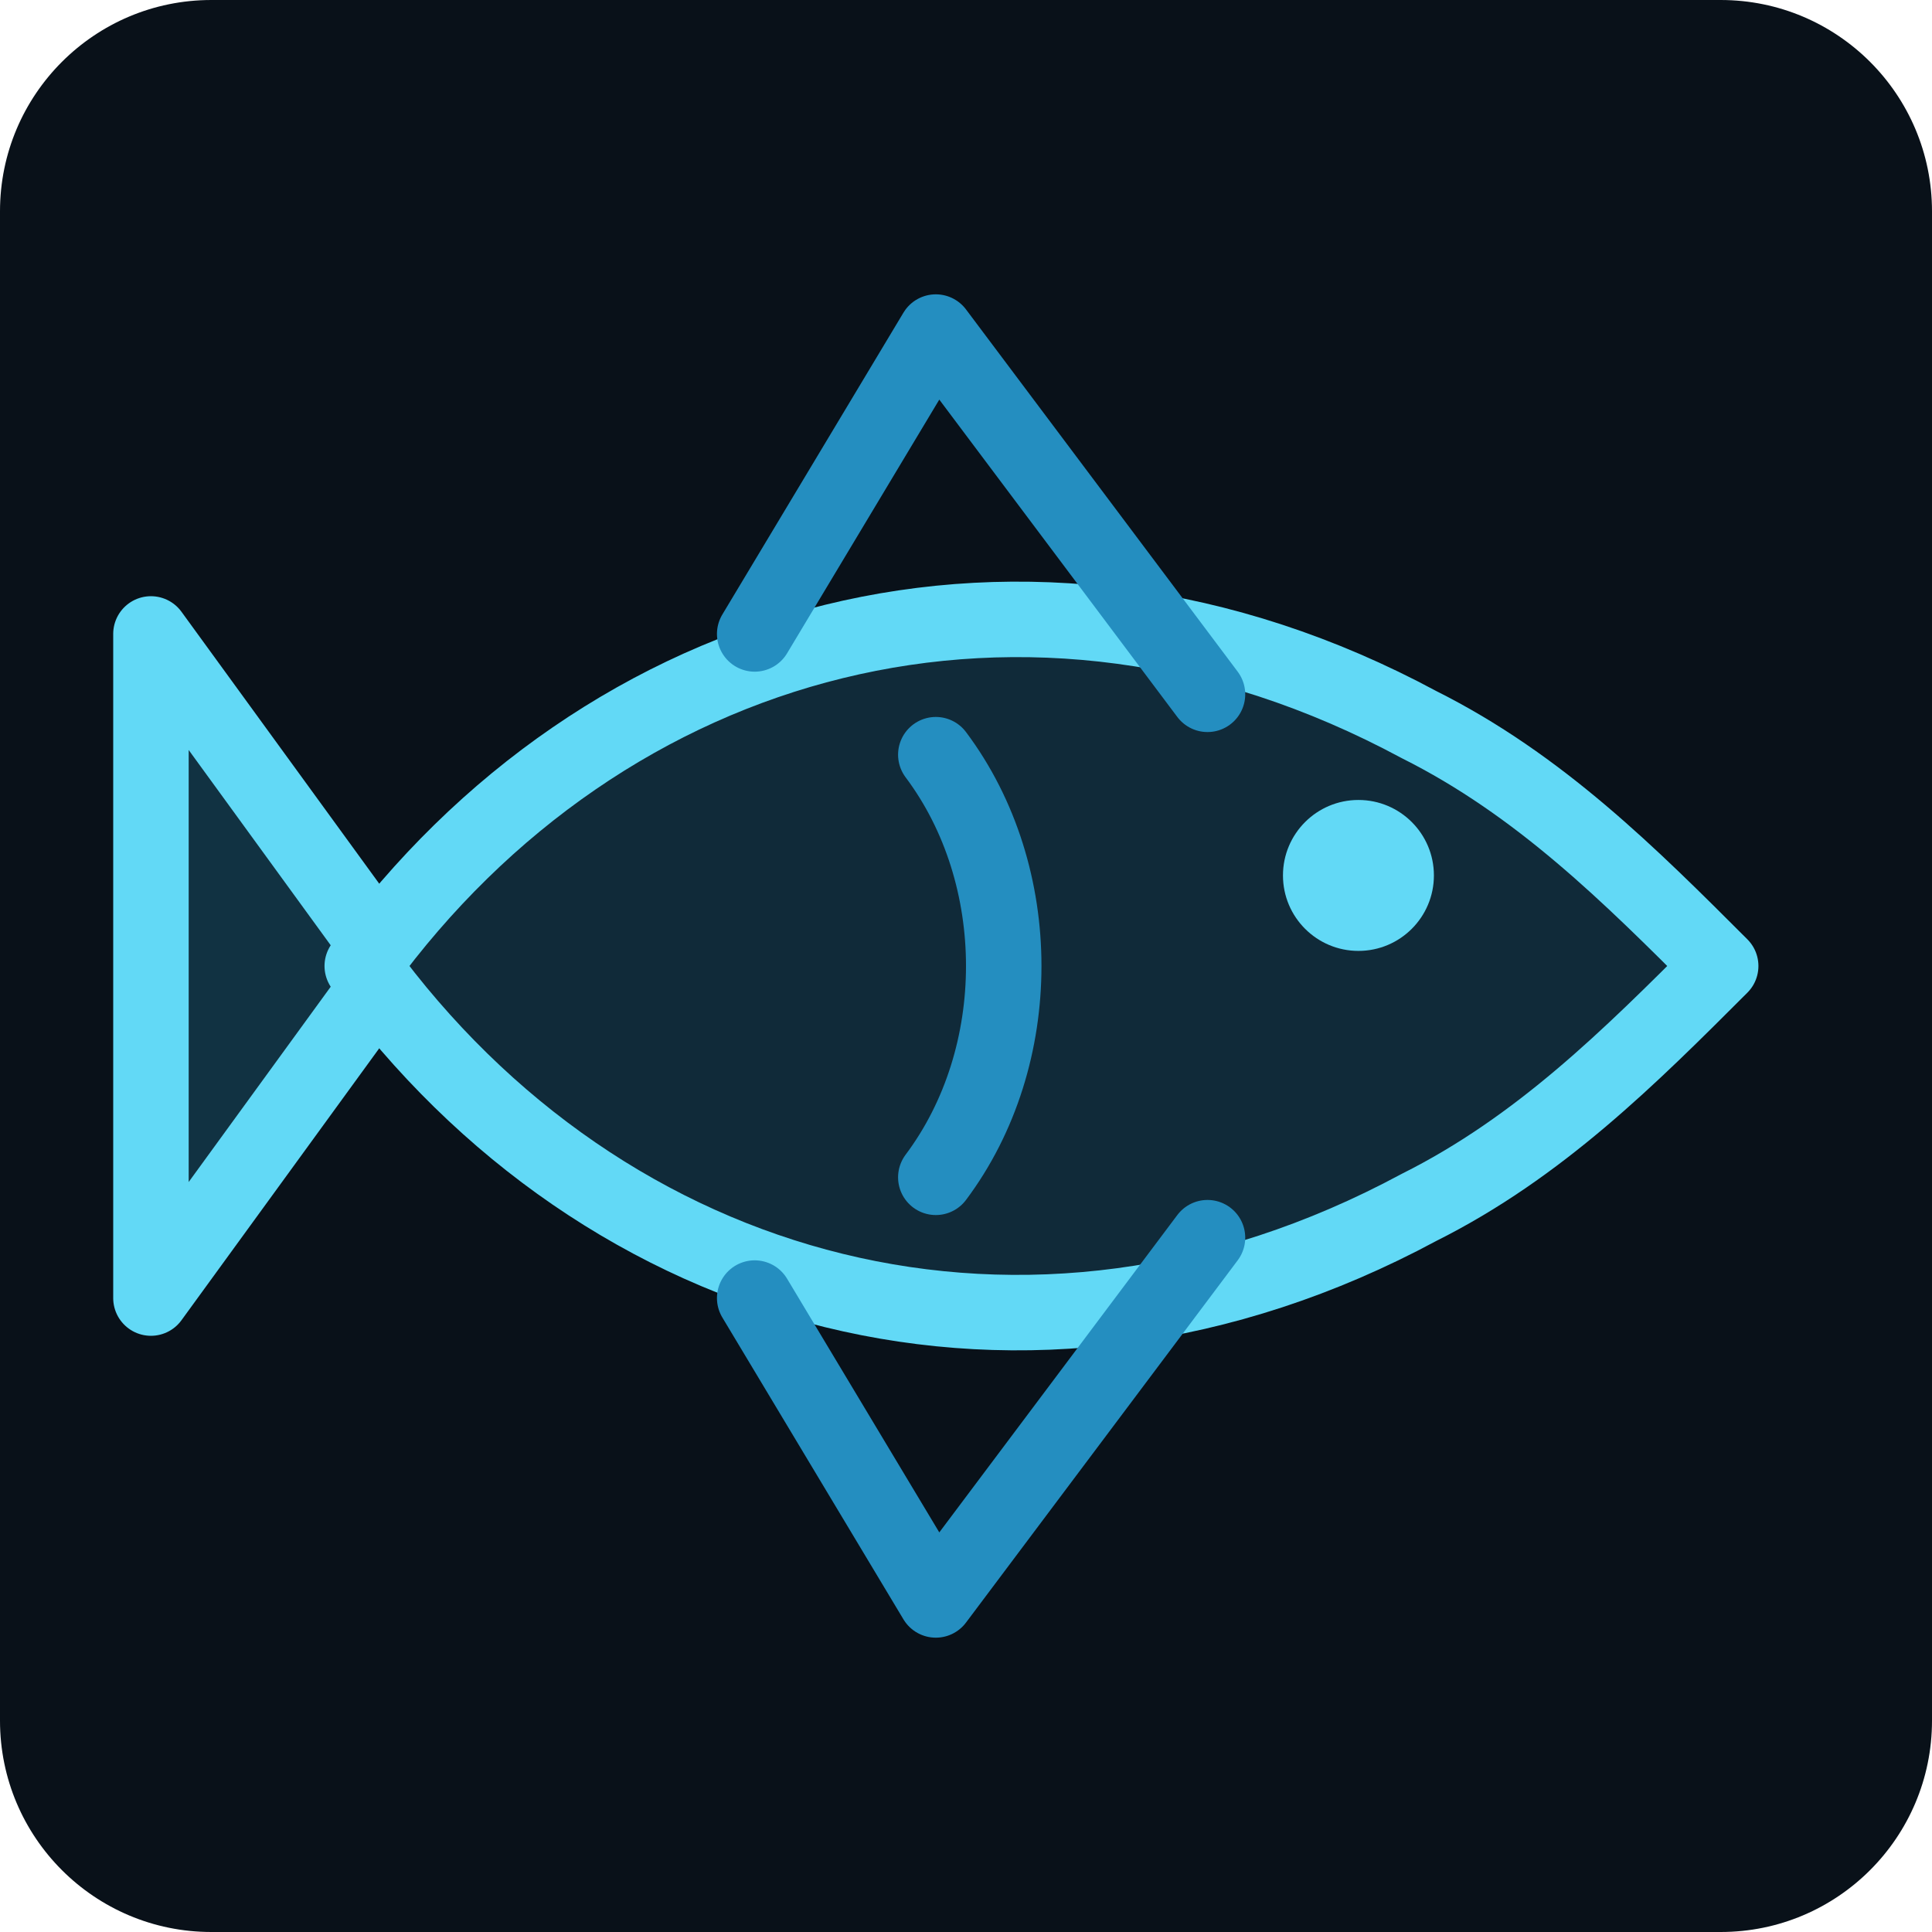
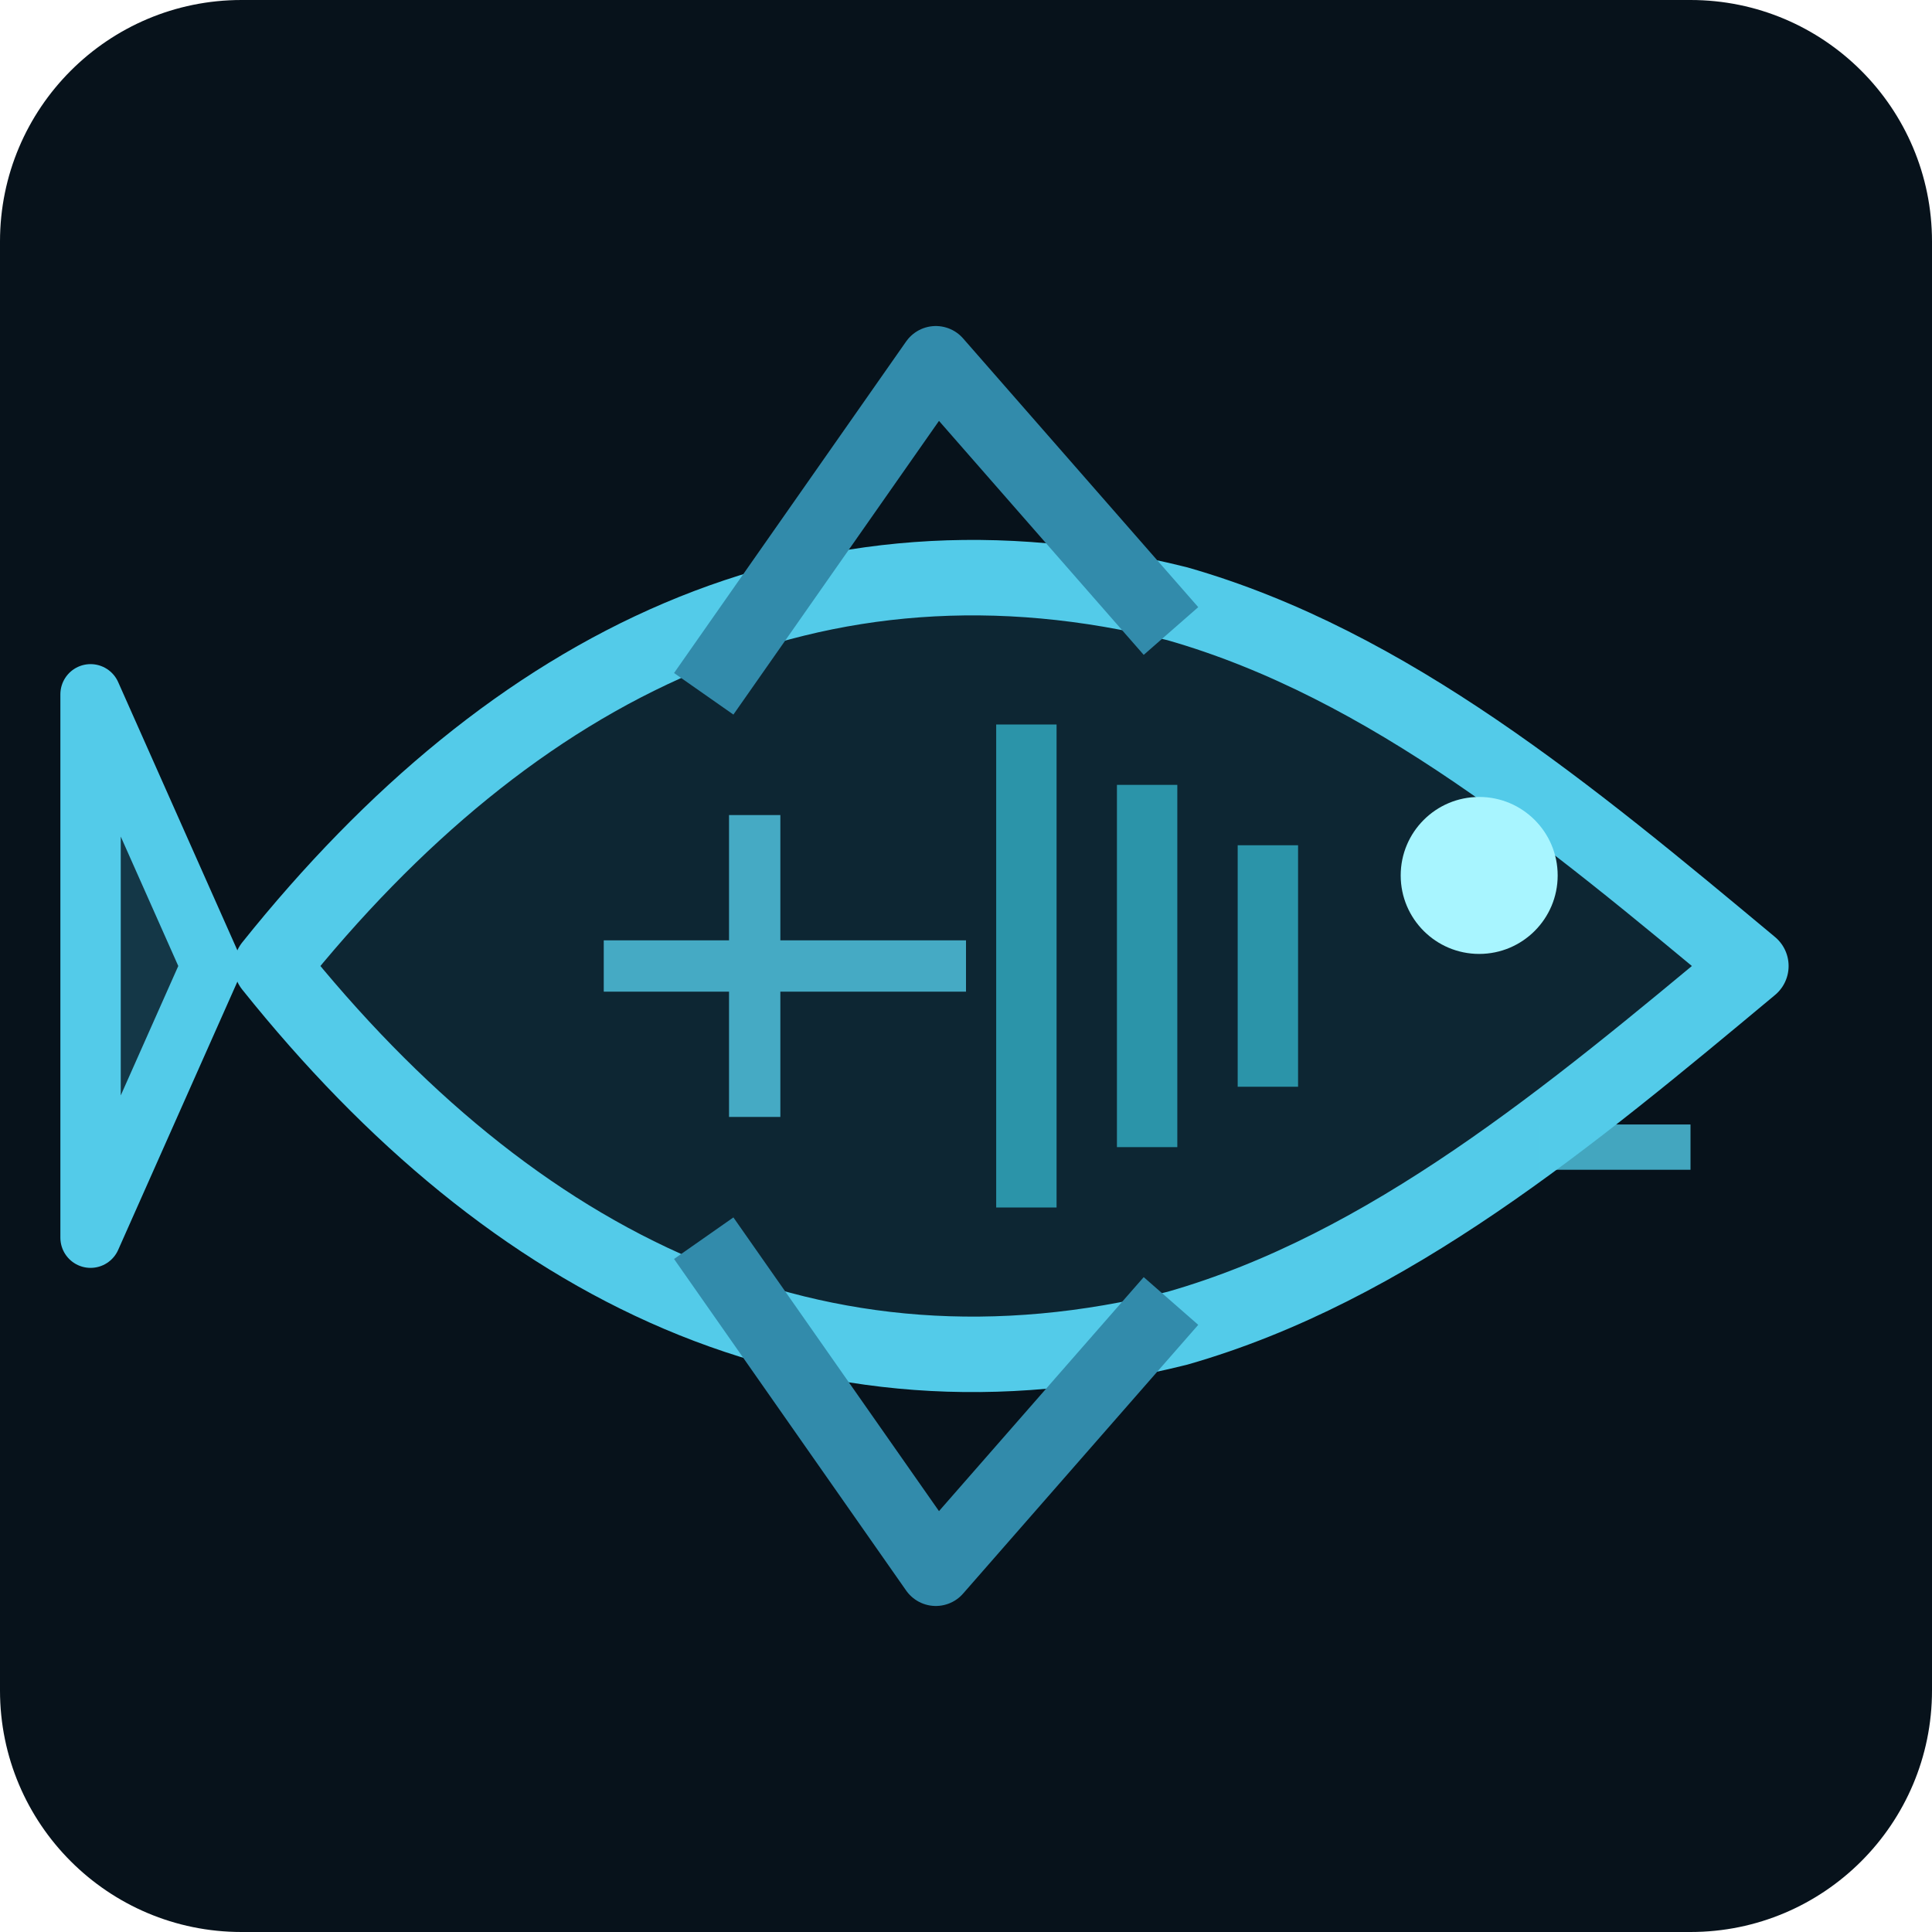
- <svg xmlns="http://www.w3.org/2000/svg" viewBox="0 0 64 64" fill="none">
-   <rect width="64" height="64" rx="7" fill="#091119" />
-   <path d="M13 32 5 21v22l8-11Z" fill="#113242" stroke="#62D9F6" stroke-width="2.5" stroke-linejoin="round" />
-   <path d="M12 32c8-11 22-15 35-8 4 2 7 5 10 8-3 3-6 6-10 8-13 7-27 3-35-8Z" fill="#102A39" stroke="#62D9F6" stroke-width="2.5" stroke-linejoin="round" />
-   <path d="m25 21 6-10 9 12M25 43l6 10 9-12" stroke="#248EC0" stroke-width="2.5" stroke-linecap="round" stroke-linejoin="round" />
-   <path d="M31 25c3 4 3 10 0 14" stroke="#248EC0" stroke-width="2.5" stroke-linecap="round" />
-   <circle cx="45" cy="29" r="2.5" fill="#62D9F6" />
+ <svg xmlns="http://www.w3.org/2000/svg" viewBox="0 0 64 64" fill="none" role="img" aria-label="Mancing NFT fish mark">
+   <rect width="64" height="64" rx="8" fill="#07121B" />
+   <path d="M7 32 3 23v18l4-9Z" fill="#143747" stroke="#53CBE9" stroke-width="2" stroke-linejoin="round" />
+   <path d="M9 32c8-10 18-15 30-12 7 2 13 7 19 12-6 5-12 10-19 12-12 3-22-2-30-12Z" fill="#0D2633" stroke="#53CBE9" stroke-width="2.5" stroke-linejoin="round" />
+   <path d="m24 22 7-10 7 8M24 42l7 10 7-8" stroke="#328BAB" stroke-width="2.4" stroke-linecap="square" stroke-linejoin="round" />
+   <path d="M20 32h12m-7-5v10" stroke="#53CBE9" stroke-width="1.7" opacity=".8" />
+   <path d="M34 25v14M38 27v10M42 29v6" stroke="#2B94A9" stroke-width="2" stroke-linecap="square" />
+   <circle cx="49" cy="29" r="2.6" fill="#A8F5FF" />
+   <path d="M51 38h5" stroke="#53CBE9" stroke-width="1.5" opacity=".8" />
</svg>
